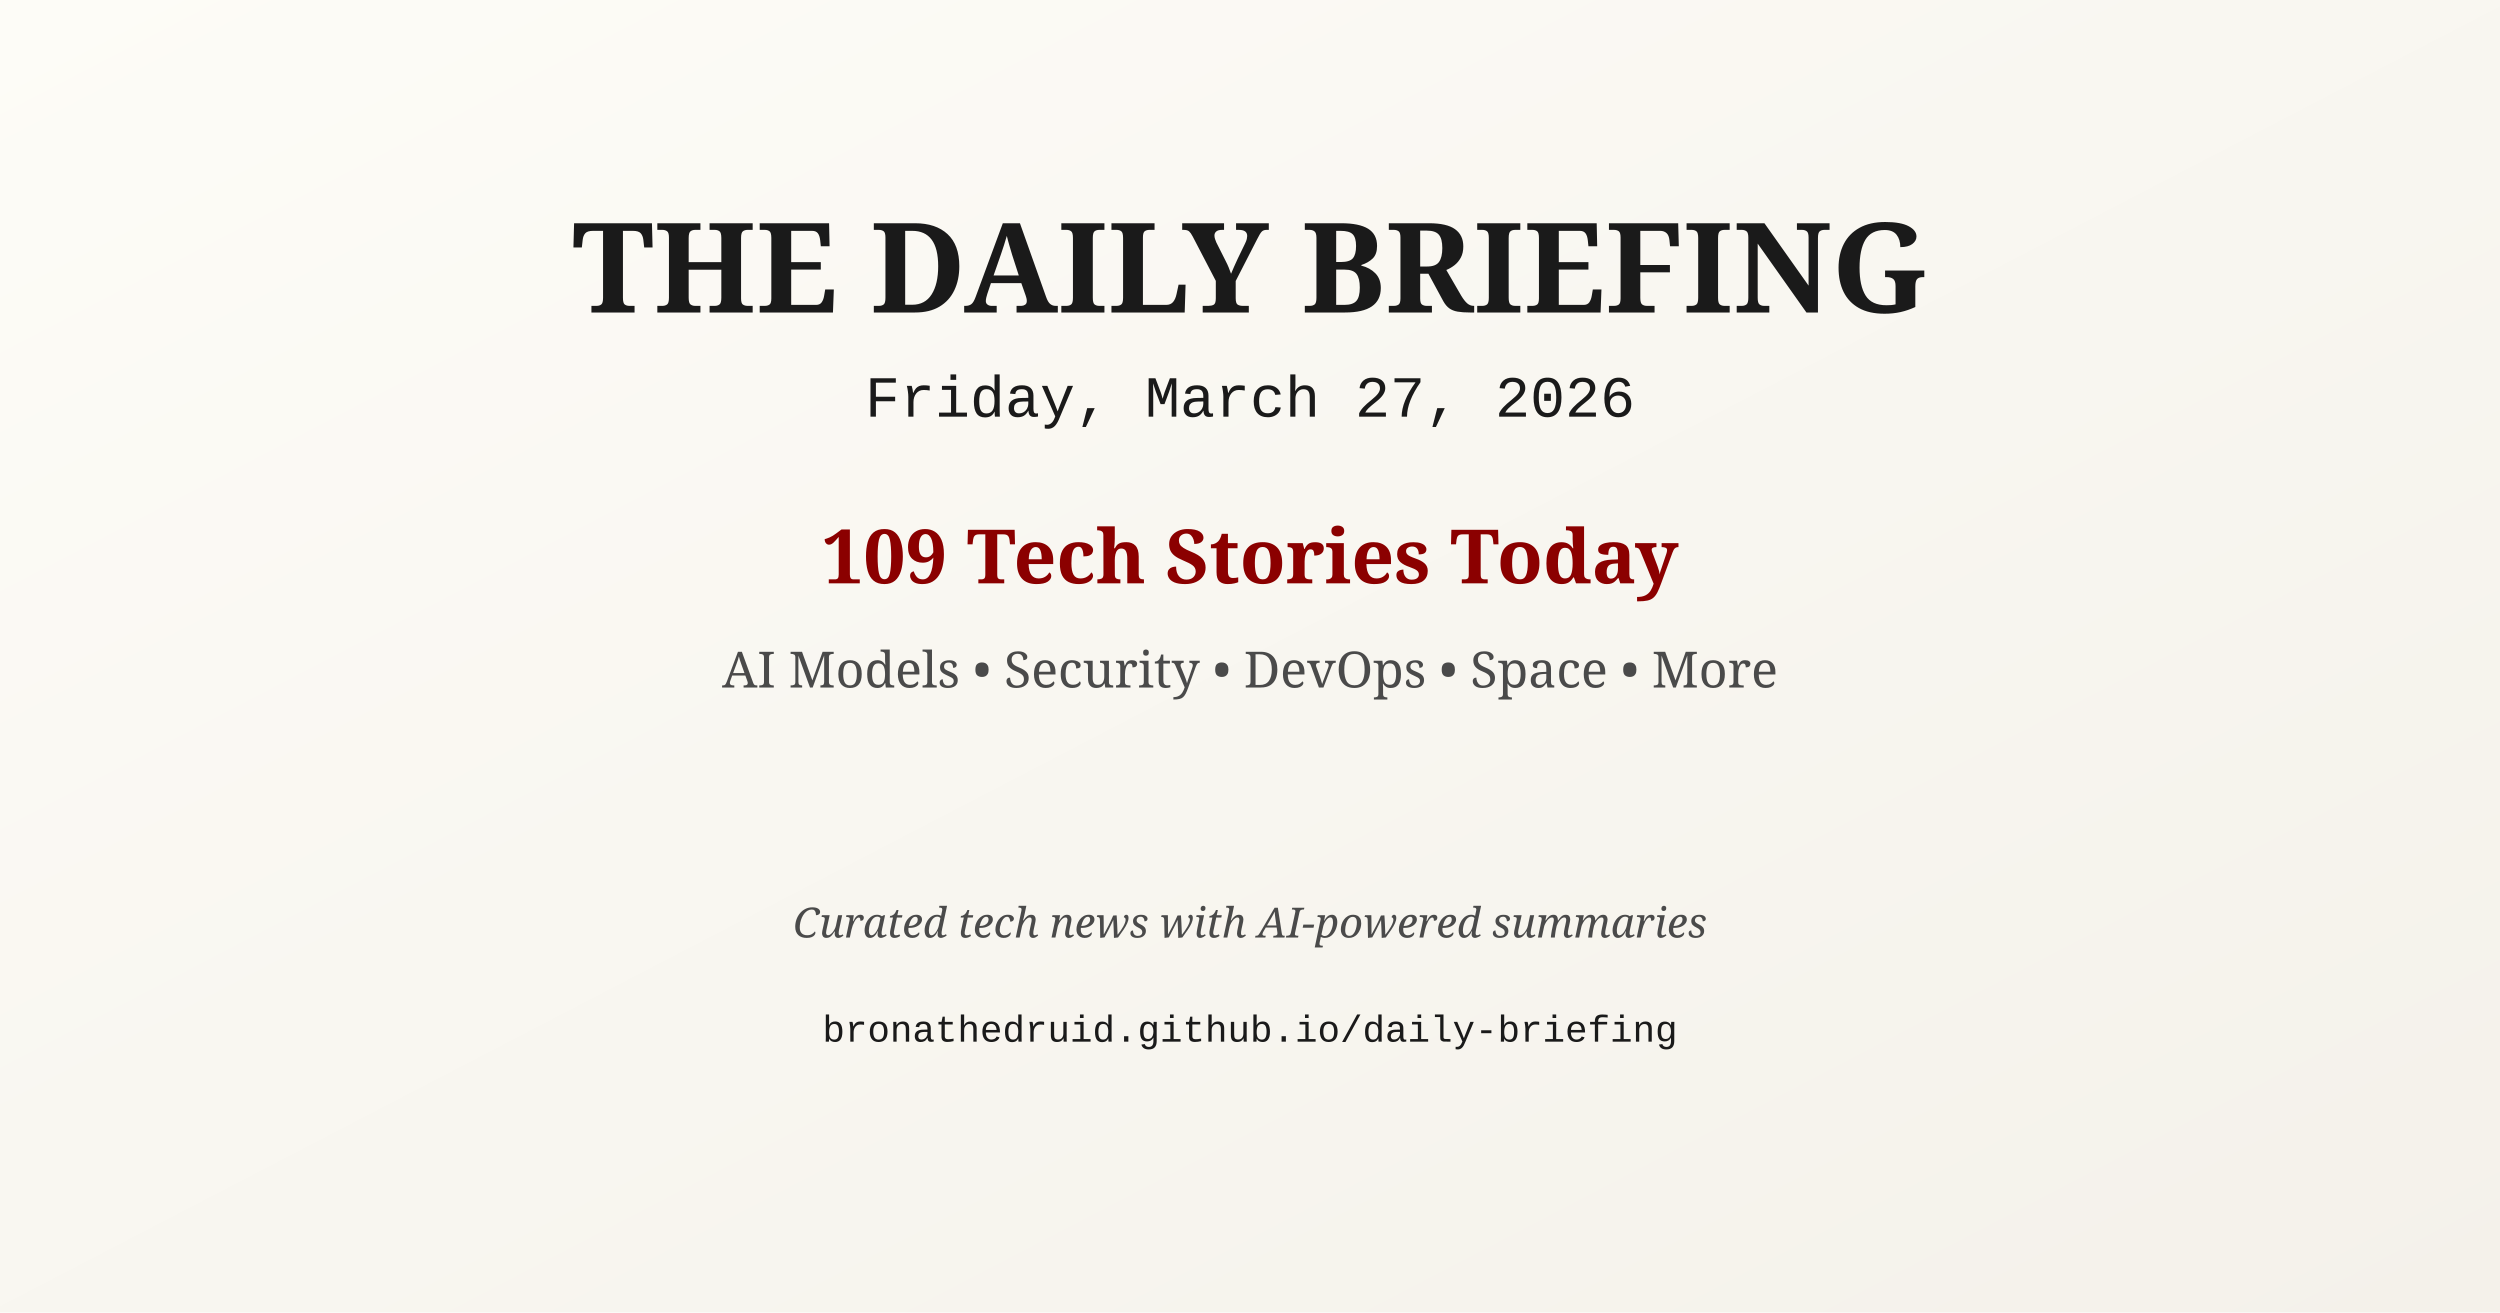
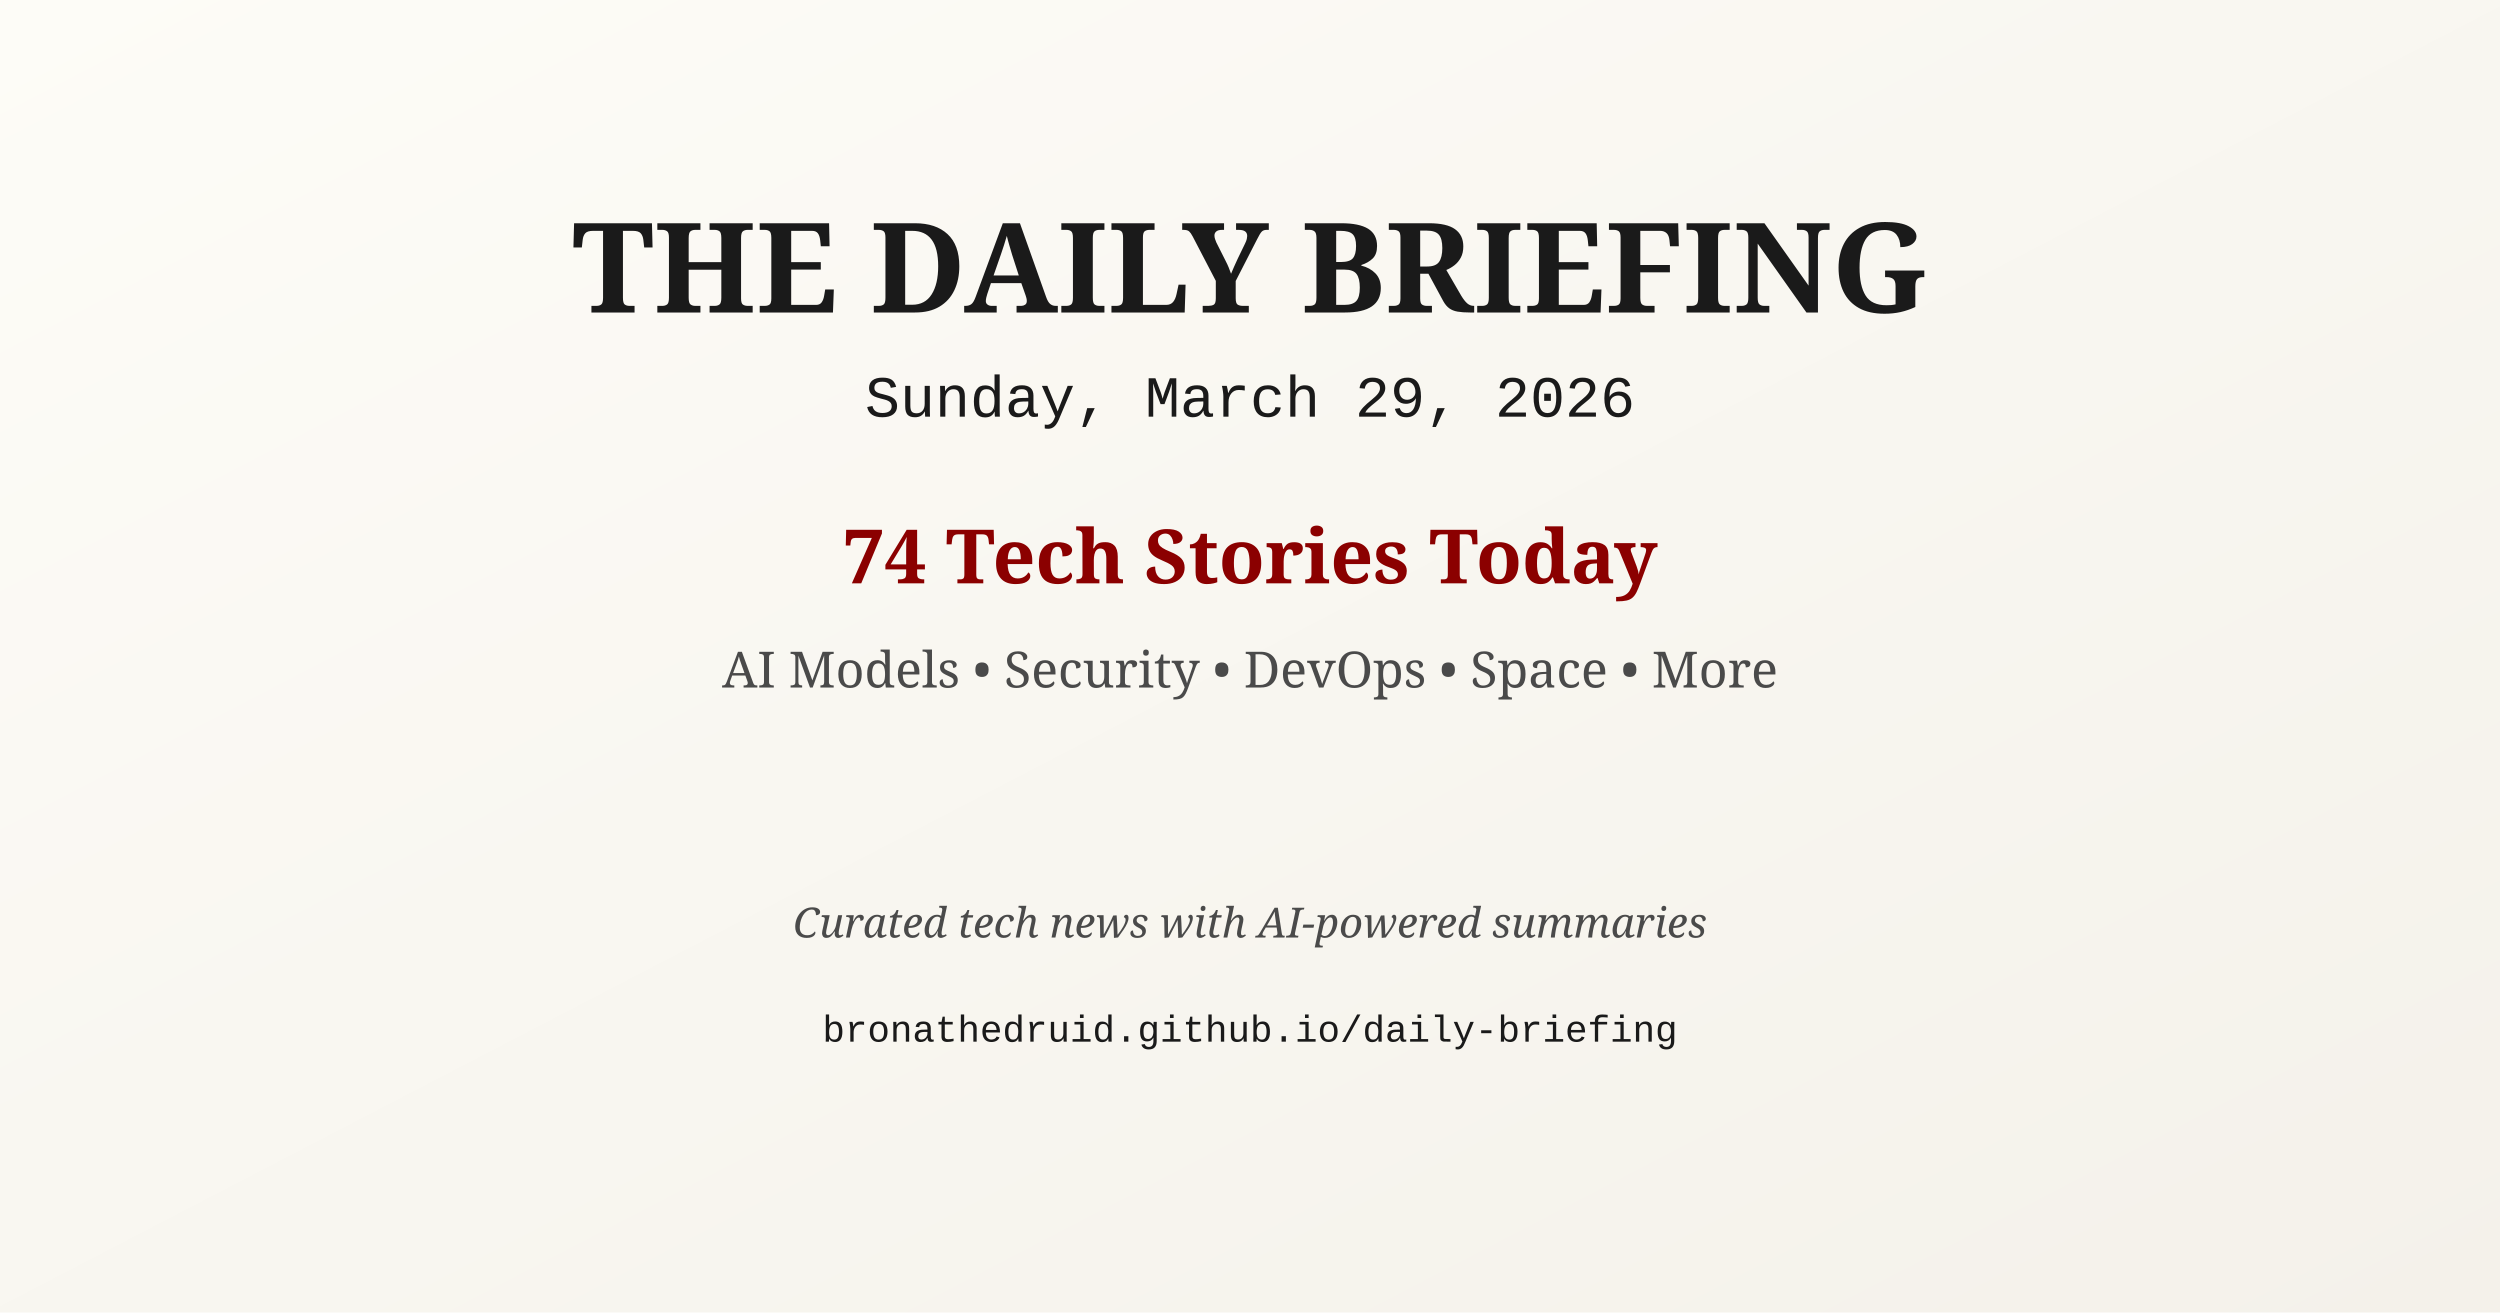
<svg xmlns="http://www.w3.org/2000/svg" width="1200" height="630">
  <defs>
    <linearGradient id="socialGrad" x1="0%" y1="0%" x2="100%" y2="100%">
      <stop offset="0%" style="stop-color:#fdfcf7;stop-opacity:1" />
      <stop offset="100%" style="stop-color:#f4f1ea;stop-opacity:1" />
    </linearGradient>
  </defs>
  <rect width="1200" height="630" fill="url(#socialGrad)" />
  <text x="600" y="150" text-anchor="middle" font-family="Georgia, serif" font-size="60" font-weight="900" fill="#1a1a1a">THE DAILY BRIEFING</text>
-   <text x="600" y="200" text-anchor="middle" font-family="'Courier New', monospace" font-size="28" fill="#1a1a1a">Friday, March 27, 2026</text>
-   <text x="600" y="280" text-anchor="middle" font-family="Georgia, serif" font-size="36" font-weight="bold" fill="#8b0000">109 Tech Stories Today</text>
+   <text x="600" y="200" text-anchor="middle" font-family="'Courier New', monospace" font-size="28" fill="#1a1a1a">Sunday, March 29, 2026</text>
+   <text x="600" y="280" text-anchor="middle" font-family="Georgia, serif" font-size="36" font-weight="bold" fill="#8b0000">74 Tech Stories Today</text>
  <text x="600" y="330" text-anchor="middle" font-family="Georgia, serif" font-size="24" fill="#4a4a4a">AI Models • Security • DevOps • Space • More</text>
  <text x="600" y="450" text-anchor="middle" font-family="Georgia, serif" font-size="20" font-style="italic" fill="#4a4a4a">Curated tech news with AI-powered summaries</text>
  <text x="600" y="500" text-anchor="middle" font-family="'Courier New', monospace" font-size="18" fill="#1a1a1a">bronathedruid.github.io/daily-briefing</text>
</svg>
